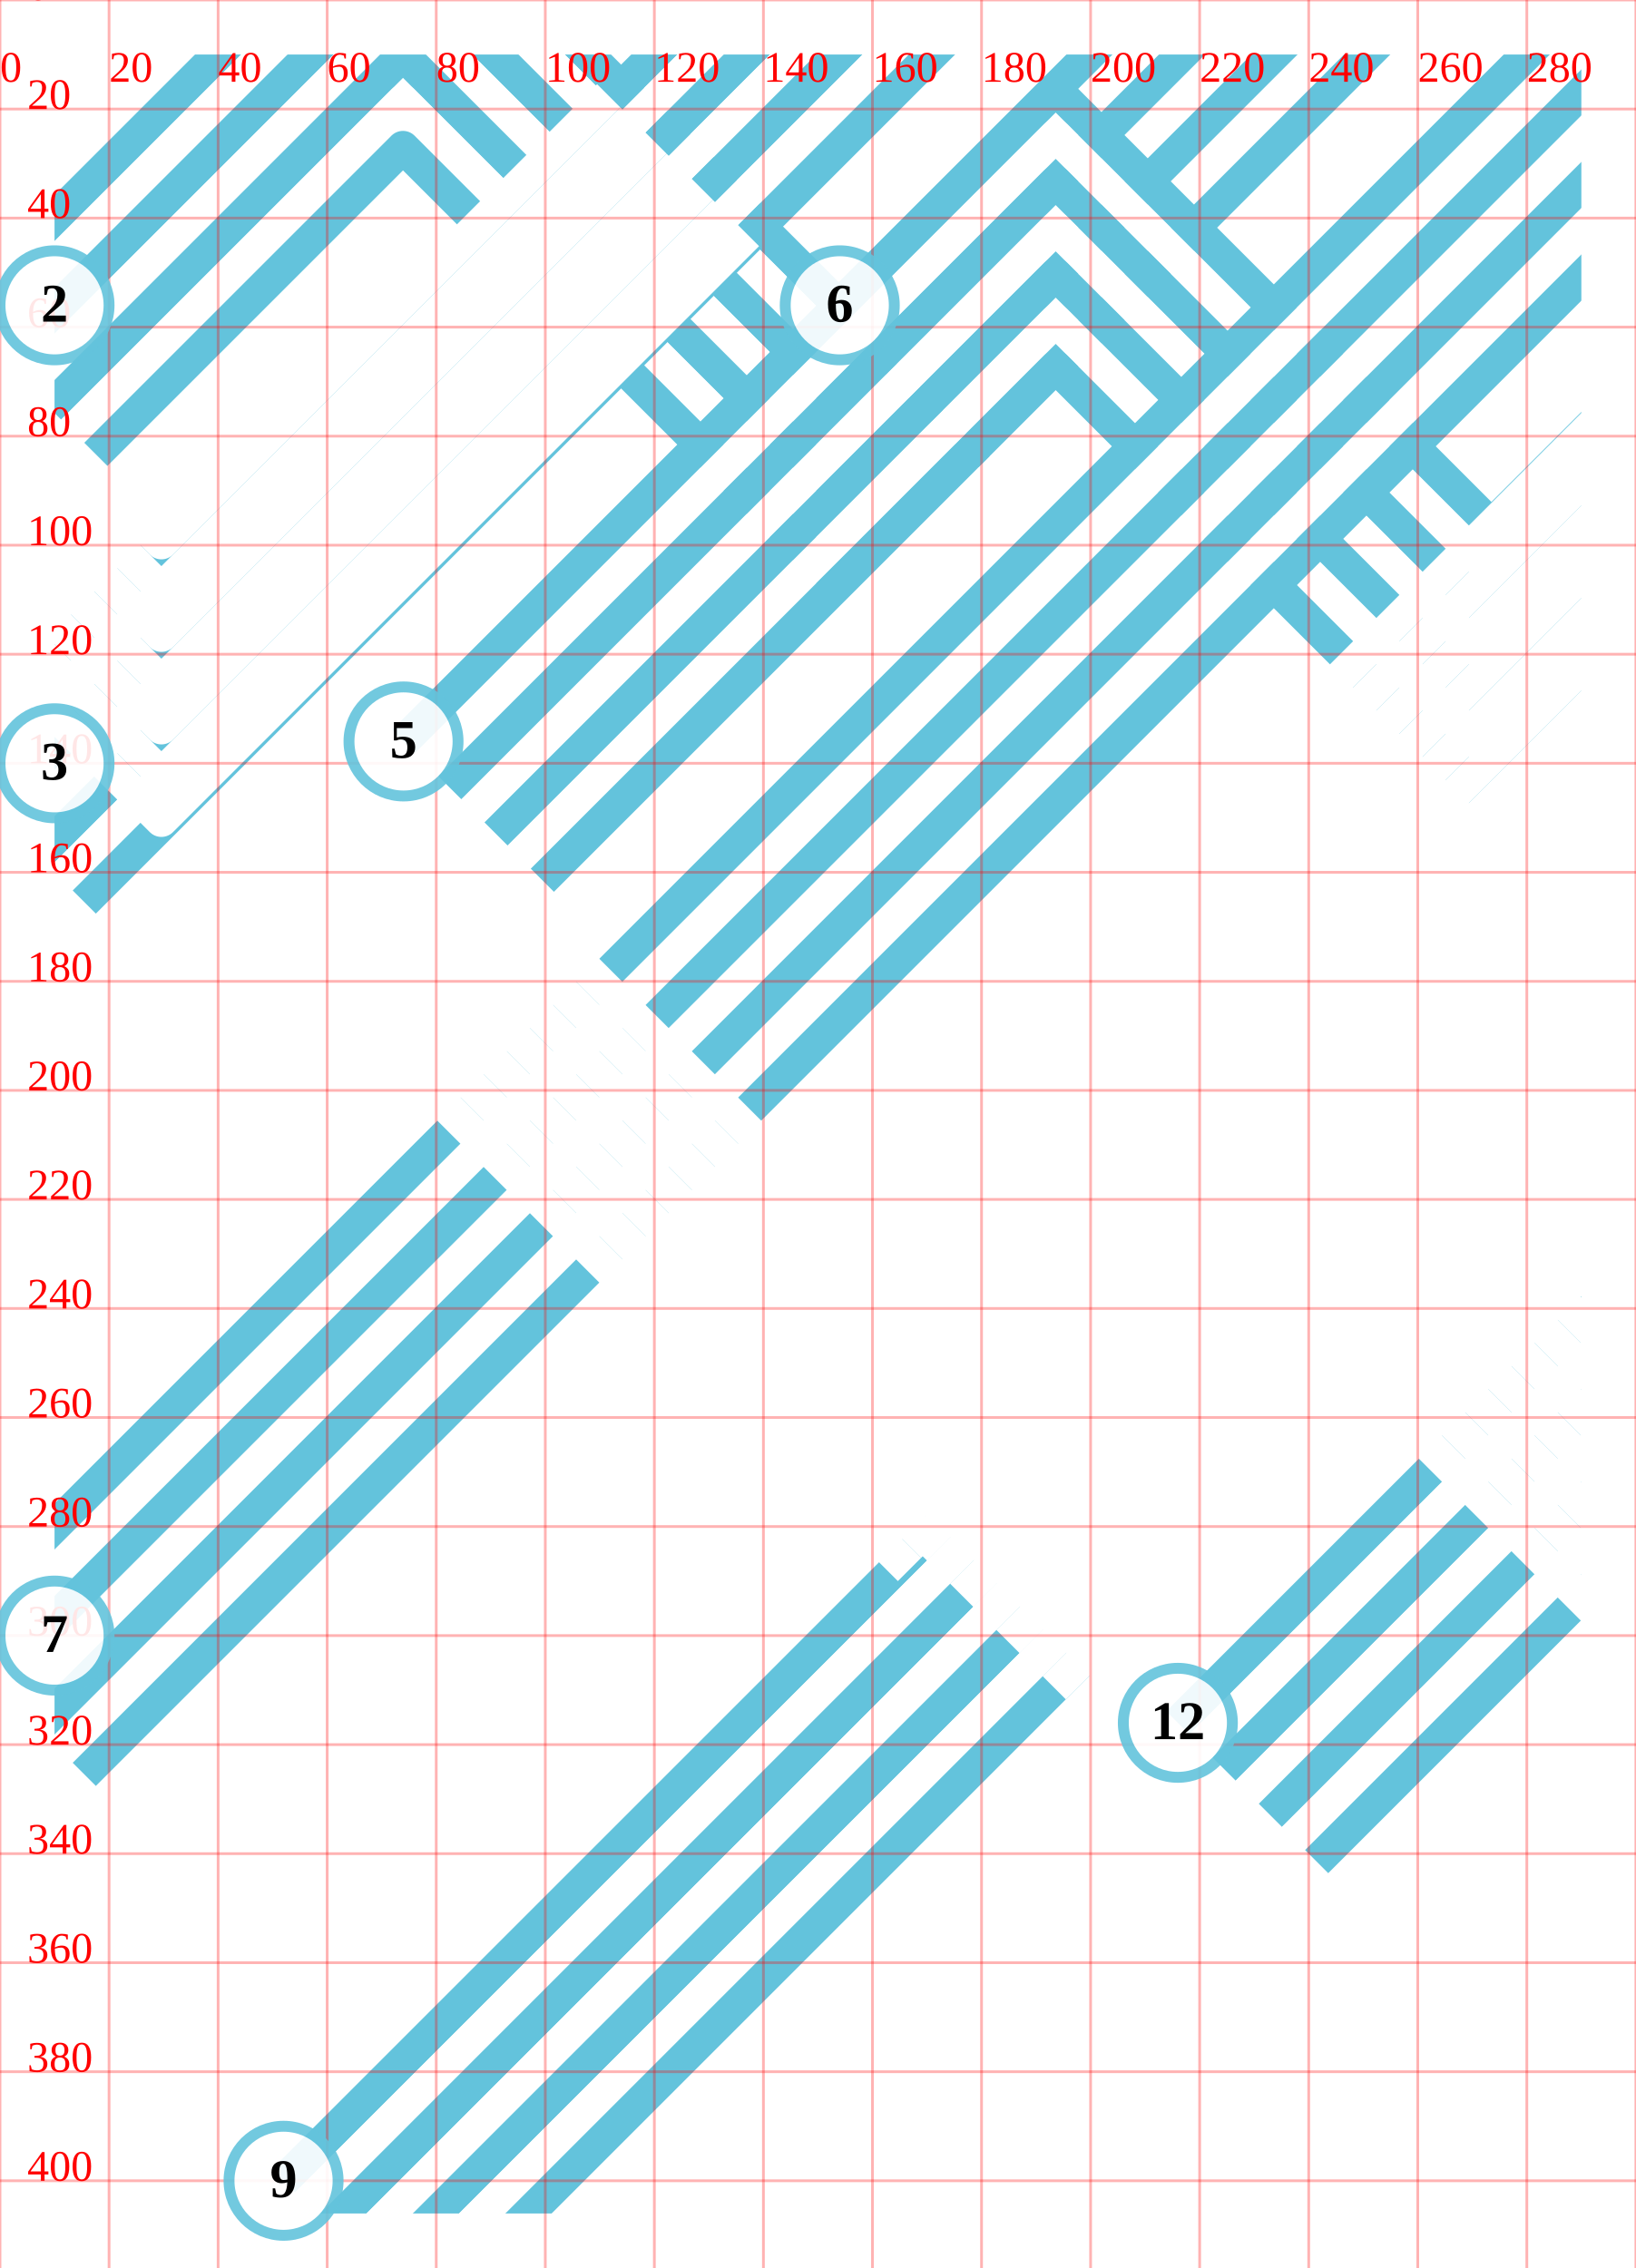
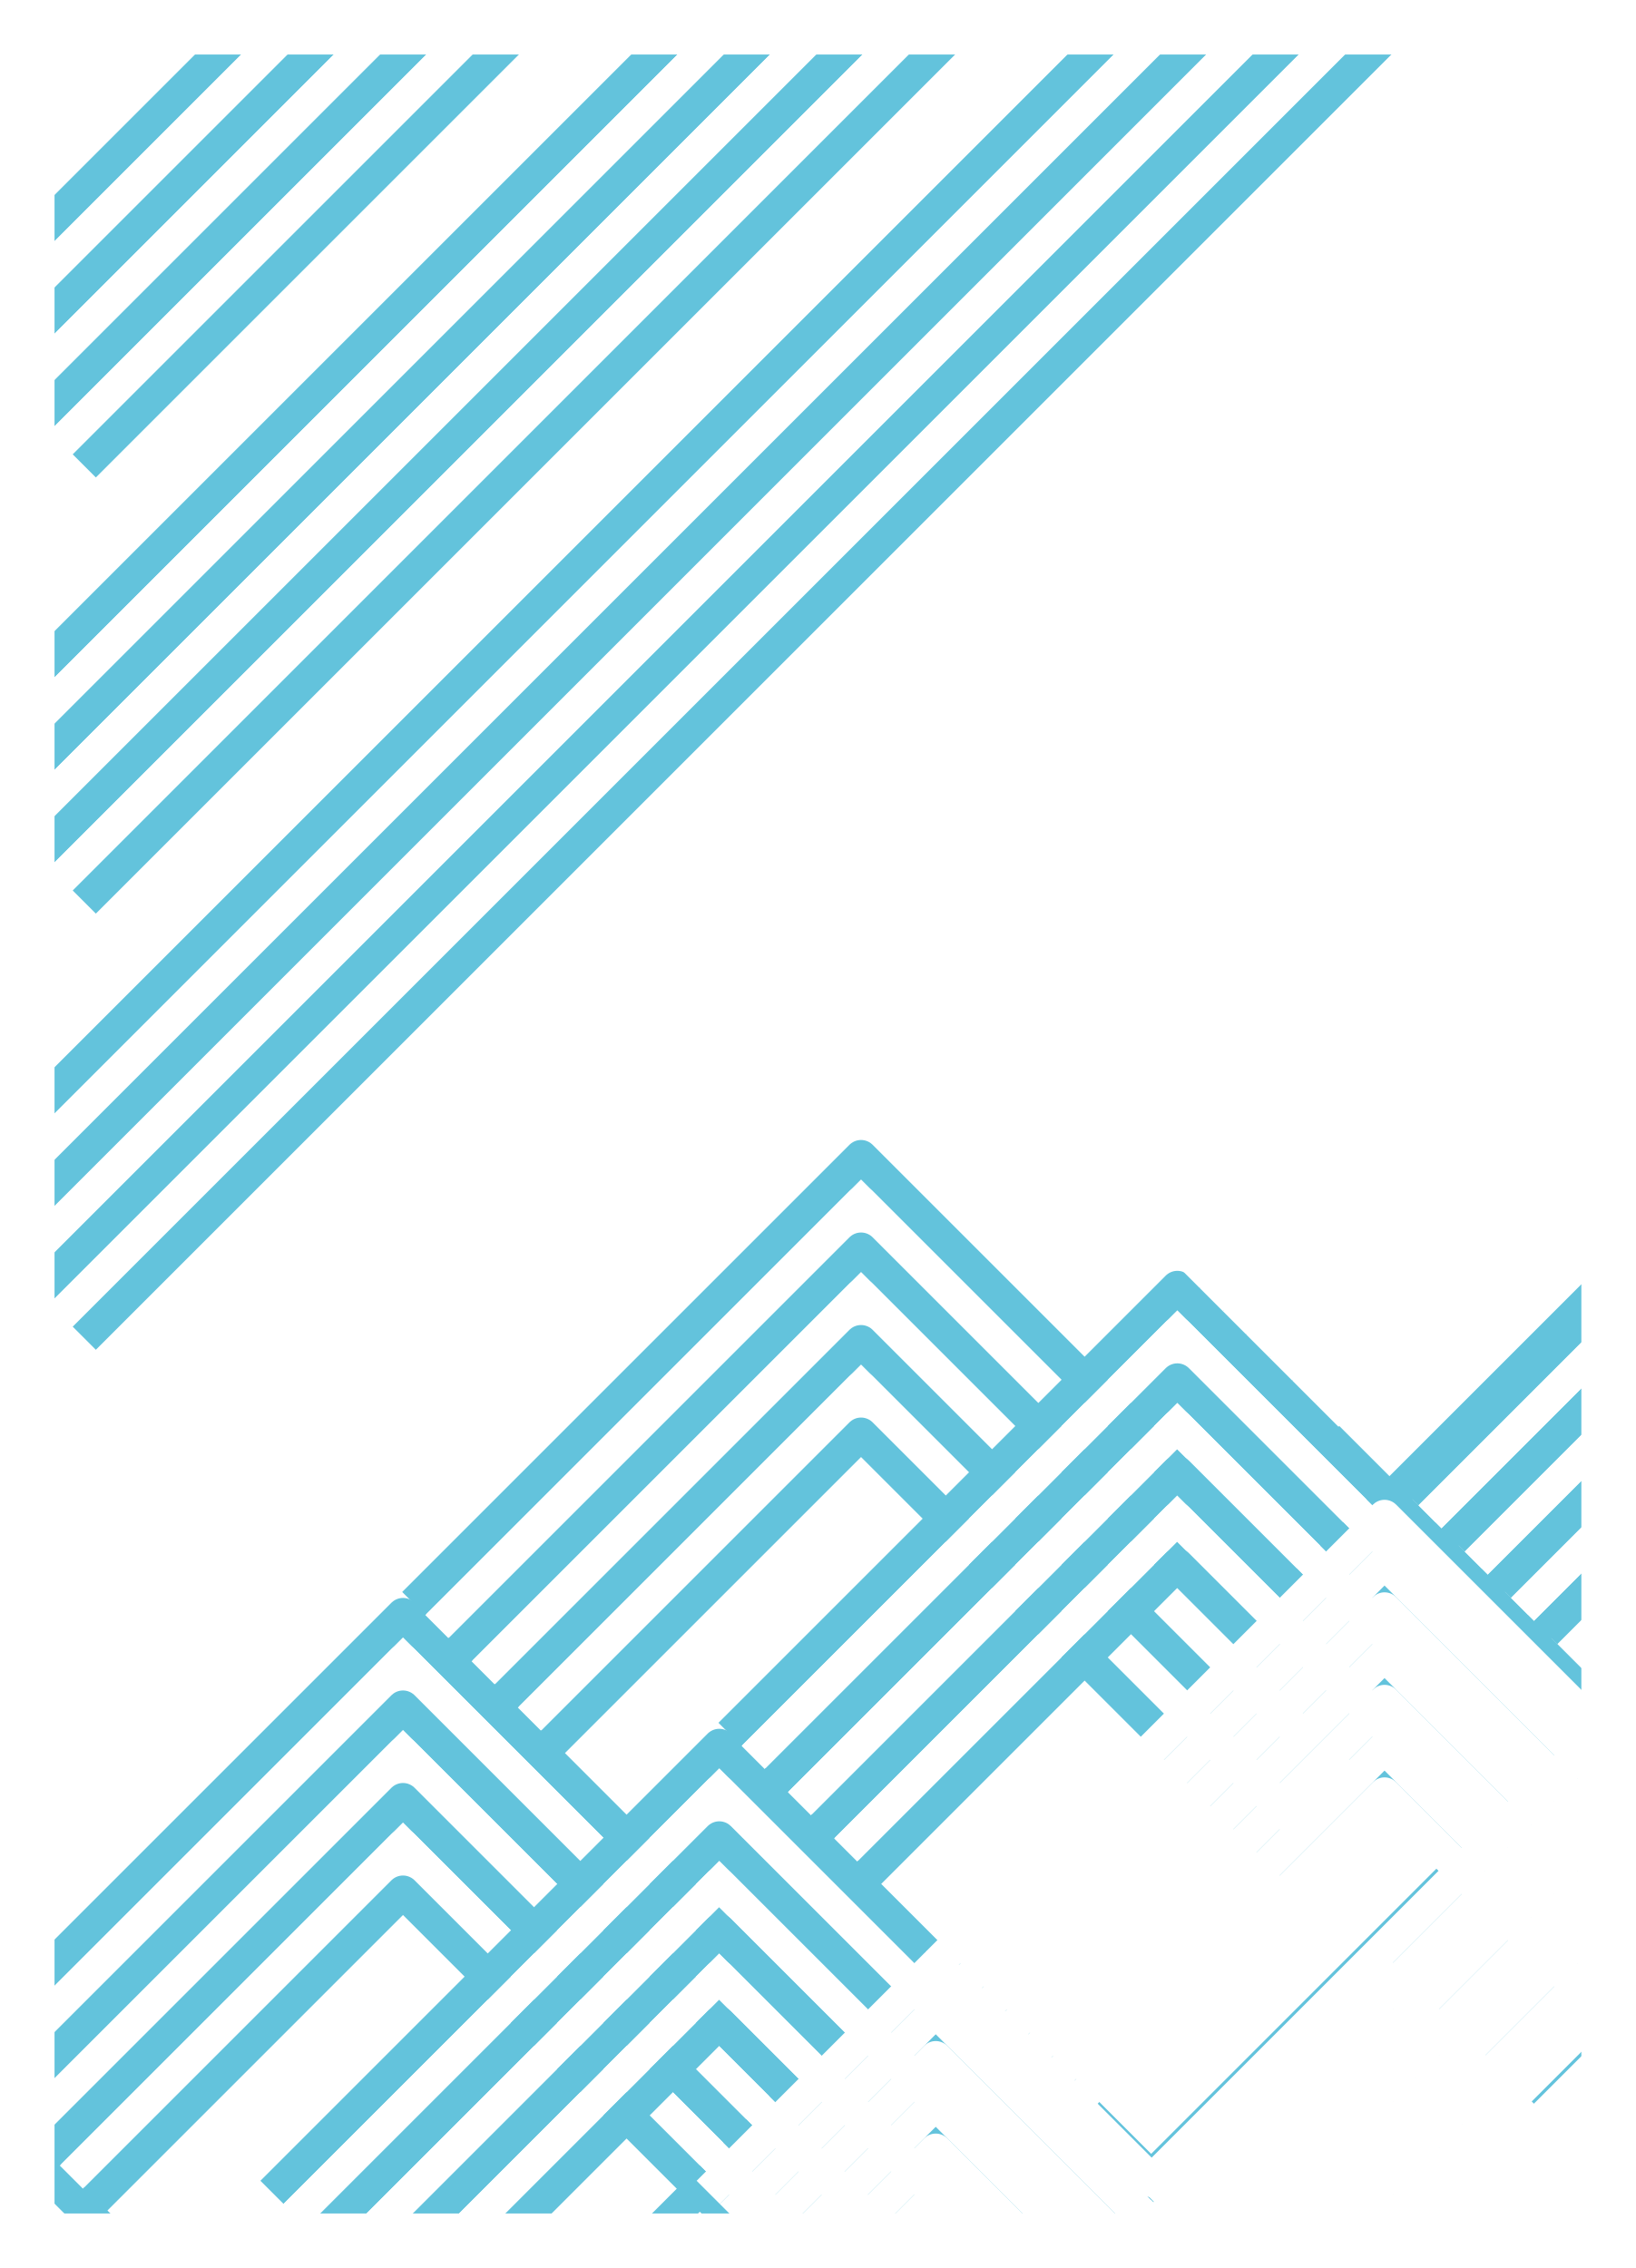
<svg xmlns="http://www.w3.org/2000/svg" baseProfile="full" height="416" version="1.1" width="300">
  <defs>
    <mask id="cyanMask">
      <rect fill="white" height="416" width="300" x="0" y="0" />
-       <polyline fill="none" points="-10.0,60.0 29.598,99.598 109.501,19.695" stroke="black" stroke-linecap="square" stroke-linejoin="round" stroke-width="6" />
-       <polyline fill="none" points="-14.243,64.243 29.598,108.083 113.744,23.938" stroke="black" stroke-linecap="square" stroke-linejoin="round" stroke-width="6" />
-       <polyline fill="none" points="-18.485,68.485 29.598,116.569 117.986,28.18" stroke="black" stroke-linecap="square" stroke-linejoin="round" stroke-width="6" />
-       <polyline fill="none" points="-22.728,72.728 29.598,125.054 122.229,32.423" stroke="black" stroke-linecap="square" stroke-linejoin="round" stroke-width="6" />
-       <polyline fill="none" points="-26.971,76.971 29.598,133.539 126.472,36.665" stroke="black" stroke-linecap="square" stroke-linejoin="round" stroke-width="6" />
-       <polyline fill="none" points="-31.213,81.213 29.598,142.024 130.714,40.908" stroke="black" stroke-linecap="square" stroke-linejoin="round" stroke-width="6" />
-       <polyline fill="none" points="-35.456,85.456 29.598,150.51 134.957,45.151" stroke="black" stroke-linecap="square" stroke-linejoin="round" stroke-width="6" />
-       <polyline fill="none" points="-10.0,220.0 69.903,140.097 190.111,260.305" stroke="black" stroke-linecap="square" stroke-linejoin="round" stroke-width="6" />
-       <polyline fill="none" points="-5.757,224.243 69.903,148.582 185.869,264.548" stroke="black" stroke-linecap="square" stroke-linejoin="round" stroke-width="6" />
-       <polyline fill="none" points="-1.515,228.485 69.903,157.067 181.626,268.79" stroke="black" stroke-linecap="square" stroke-linejoin="round" stroke-width="6" />
-       <polyline fill="none" points="2.728,232.728 69.903,165.553 177.383,273.033" stroke="black" stroke-linecap="square" stroke-linejoin="round" stroke-width="6" />
-       <polyline fill="none" points="6.971,236.971 69.903,174.038 173.141,277.276" stroke="black" stroke-linecap="square" stroke-linejoin="round" stroke-width="6" />
-       <polyline fill="none" points="11.213,241.213 69.903,182.523 168.898,281.518" stroke="black" stroke-linecap="square" stroke-linejoin="round" stroke-width="6" />
-       <polyline fill="none" points="15.456,245.456 69.903,191.009 164.655,285.761" stroke="black" stroke-linecap="square" stroke-linejoin="round" stroke-width="6" />
-       <polyline fill="none" points="170.0,282.0 249.903,202.097 329.806,282.0" stroke="black" stroke-linecap="square" stroke-linejoin="round" stroke-width="6" />
-       <polyline fill="none" points="174.243,286.243 249.903,210.582 325.563,286.243" stroke="black" stroke-linecap="square" stroke-linejoin="round" stroke-width="6" />
-       <polyline fill="none" points="178.485,290.485 249.903,219.067 321.321,290.485" stroke="black" stroke-linecap="square" stroke-linejoin="round" stroke-width="6" />
-       <polyline fill="none" points="182.728,294.728 249.903,227.553 317.078,294.728" stroke="black" stroke-linecap="square" stroke-linejoin="round" stroke-width="6" />
-       <polyline fill="none" points="186.971,298.971 249.903,236.038 312.836,298.971" stroke="black" stroke-linecap="square" stroke-linejoin="round" stroke-width="6" />
-       <polyline fill="none" points="191.213,303.213 249.903,244.523 308.593,303.213" stroke="black" stroke-linecap="square" stroke-linejoin="round" stroke-width="6" />
-       <polyline fill="none" points="195.456,307.456 249.903,253.009 304.35,307.456" stroke="black" stroke-linecap="square" stroke-linejoin="round" stroke-width="6" />
-       <polyline fill="none" points="132.0,400.0 211.903,320.097 332.111,440.305" stroke="black" stroke-linecap="square" stroke-linejoin="round" stroke-width="6" />
-       <polyline fill="none" points="136.243,404.243 211.903,328.582 327.869,444.548" stroke="black" stroke-linecap="square" stroke-linejoin="round" stroke-width="6" />
-       <polyline fill="none" points="140.485,408.485 211.903,337.067 323.626,448.79" stroke="black" stroke-linecap="square" stroke-linejoin="round" stroke-width="6" />
-       <polyline fill="none" points="144.728,412.728 211.903,345.553 319.383,453.033" stroke="black" stroke-linecap="square" stroke-linejoin="round" stroke-width="6" />
-       <polyline fill="none" points="148.971,416.971 211.903,354.038 315.141,457.276" stroke="black" stroke-linecap="square" stroke-linejoin="round" stroke-width="6" />
-       <polyline fill="none" points="153.213,421.213 211.903,362.523 310.898,461.518" stroke="black" stroke-linecap="square" stroke-linejoin="round" stroke-width="6" />
-       <polyline fill="none" points="157.456,425.456 211.903,371.009 306.655,465.761" stroke="black" stroke-linecap="square" stroke-linejoin="round" stroke-width="6" />
-       <polyline fill="none" points="212.0,400.0 332.208,279.792 371.806,319.39" stroke="black" stroke-linecap="square" stroke-linejoin="round" stroke-width="6" />
-       <polyline fill="none" points="216.243,404.243 332.208,288.277 367.563,323.632" stroke="black" stroke-linecap="square" stroke-linejoin="round" stroke-width="6" />
-       <polyline fill="none" points="220.485,408.485 332.208,296.762 363.321,327.875" stroke="black" stroke-linecap="square" stroke-linejoin="round" stroke-width="6" />
-       <polyline fill="none" points="224.728,412.728 332.208,305.248 359.078,332.118" stroke="black" stroke-linecap="square" stroke-linejoin="round" stroke-width="6" />
-       <polyline fill="none" points="228.971,416.971 332.208,313.733 354.836,336.36" stroke="black" stroke-linecap="square" stroke-linejoin="round" stroke-width="6" />
-       <polyline fill="none" points="233.213,421.213 332.208,322.218 350.593,340.603" stroke="black" stroke-linecap="square" stroke-linejoin="round" stroke-width="6" />
-       <polyline fill="none" points="237.456,425.456 332.208,330.704 346.35,344.846" stroke="black" stroke-linecap="square" stroke-linejoin="round" stroke-width="6" />
-       <polyline fill="none" points="-10.0,380.0 385.98,-15.98" stroke="black" stroke-linecap="square" stroke-linejoin="round" stroke-width="6" />
-       <polyline fill="none" points="-5.757,384.243 390.222,-11.737" stroke="black" stroke-linecap="square" stroke-linejoin="round" stroke-width="6" />
-       <polyline fill="none" points="-1.515,388.485 394.465,-7.495" stroke="black" stroke-linecap="square" stroke-linejoin="round" stroke-width="6" />
-       <polyline fill="none" points="2.728,392.728 398.708,-3.252" stroke="black" stroke-linecap="square" stroke-linejoin="round" stroke-width="6" />
-       <polyline fill="none" points="6.971,396.971 402.95,0.991" stroke="black" stroke-linecap="square" stroke-linejoin="round" stroke-width="6" />
-       <polyline fill="none" points="11.213,401.213 407.193,5.233" stroke="black" stroke-linecap="square" stroke-linejoin="round" stroke-width="6" />
-       <polyline fill="none" points="15.456,405.456 411.436,9.476" stroke="black" stroke-linecap="square" stroke-linejoin="round" stroke-width="6" />
+       <polyline fill="none" points="220.0,232.0 299.903,152.097 379.806,232" stroke="black" stroke-linecap="square" stroke-linejoin="round" stroke-width="6" />
+       <polyline fill="none" points="224.243,236.243 299.903,160.582 375.563,236.243" stroke="black" stroke-linecap="square" stroke-linejoin="round" stroke-width="6" />
+       <polyline fill="none" points="228.485,240.485 299.903,169.067 371.321,240.485" stroke="black" stroke-linecap="square" stroke-linejoin="round" stroke-width="6" />
+       <polyline fill="none" points="232.728,244.728 299.903,177.553 367.078,244.728" stroke="black" stroke-linecap="square" stroke-linejoin="round" stroke-width="6" />
+       <polyline fill="none" points="236.971,248.971 299.903,186.038 362.836,248.971" stroke="black" stroke-linecap="square" stroke-linejoin="round" stroke-width="6" />
+       <polyline fill="none" points="241.213,253.213 299.903,194.523 358.593,253.213" stroke="black" stroke-linecap="square" stroke-linejoin="round" stroke-width="6" />
+       <polyline fill="none" points="245.456,257.456 299.903,203.009 354.35,257.456" stroke="black" stroke-linecap="square" stroke-linejoin="round" stroke-width="6" />
+       <polyline fill="none" points="132.0,400.0 171.598,360.402 211.196,400.0 291.099,320.097" stroke="black" stroke-linecap="square" stroke-linejoin="round" stroke-width="6" />
+       <polyline fill="none" points="136.243,404.243 171.598,368.887 211.196,408.485 295.342,324.34" stroke="black" stroke-linecap="square" stroke-linejoin="round" stroke-width="6" />
+       <polyline fill="none" points="140.485,408.485 171.598,377.373 211.196,416.971 299.584,328.582" stroke="black" stroke-linecap="square" stroke-linejoin="round" stroke-width="6" />
+       <polyline fill="none" points="144.728,412.728 171.598,385.858 211.196,425.456 303.827,332.825" stroke="black" stroke-linecap="square" stroke-linejoin="round" stroke-width="6" />
+       <polyline fill="none" points="148.971,416.971 171.598,394.343 211.196,433.941 308.07,337.067" stroke="black" stroke-linecap="square" stroke-linejoin="round" stroke-width="6" />
+       <polyline fill="none" points="153.213,421.213 171.598,402.828 211.196,442.426 312.312,341.31" stroke="black" stroke-linecap="square" stroke-linejoin="round" stroke-width="6" />
+       <polyline fill="none" points="157.456,425.456 171.598,411.314 211.196,450.912 316.555,345.553" stroke="black" stroke-linecap="square" stroke-linejoin="round" stroke-width="6" />
+       <polyline fill="none" points="174.0,358.0 253.903,278.097 333.806,358 413.709,278.097" stroke="black" stroke-linecap="square" stroke-linejoin="round" stroke-width="6" />
+       <polyline fill="none" points="178.243,362.243 253.903,286.582 333.806,366.485 417.952,282.34" stroke="black" stroke-linecap="square" stroke-linejoin="round" stroke-width="6" />
+       <polyline fill="none" points="182.485,366.485 253.903,295.067 333.806,374.971 422.194,286.582" stroke="black" stroke-linecap="square" stroke-linejoin="round" stroke-width="6" />
+       <polyline fill="none" points="186.728,370.728 253.903,303.553 333.806,383.456 426.437,290.825" stroke="black" stroke-linecap="square" stroke-linejoin="round" stroke-width="6" />
+       <polyline fill="none" points="190.971,374.971 253.903,312.038 333.806,391.941 430.68,295.067" stroke="black" stroke-linecap="square" stroke-linejoin="round" stroke-width="6" />
+       <polyline fill="none" points="195.213,379.213 253.903,320.523 333.806,400.426 434.922,299.31" stroke="black" stroke-linecap="square" stroke-linejoin="round" stroke-width="6" />
+       <polyline fill="none" points="199.456,383.456 253.903,329.009 333.806,408.912 439.165,303.553" stroke="black" stroke-linecap="square" stroke-linejoin="round" stroke-width="6" />
+       <polyline fill="none" points="212.0,400.0 251.598,360.402 331.501,440.305" stroke="black" stroke-linecap="square" stroke-linejoin="round" stroke-width="6" />
+       <polyline fill="none" points="216.243,404.243 251.598,368.887 327.258,444.548" stroke="black" stroke-linecap="square" stroke-linejoin="round" stroke-width="6" />
+       <polyline fill="none" points="220.485,408.485 251.598,377.373 323.016,448.79" stroke="black" stroke-linecap="square" stroke-linejoin="round" stroke-width="6" />
+       <polyline fill="none" points="224.728,412.728 251.598,385.858 318.773,453.033" stroke="black" stroke-linecap="square" stroke-linejoin="round" stroke-width="6" />
+       <polyline fill="none" points="228.971,416.971 251.598,394.343 314.53,457.276" stroke="black" stroke-linecap="square" stroke-linejoin="round" stroke-width="6" />
+       <polyline fill="none" points="233.213,421.213 251.598,402.828 310.288,461.518" stroke="black" stroke-linecap="square" stroke-linejoin="round" stroke-width="6" />
+       <polyline fill="none" points="237.456,425.456 251.598,411.314 306.045,465.761" stroke="black" stroke-linecap="square" stroke-linejoin="round" stroke-width="6" />
+       <polyline fill="none" points="-10.0,300.0 385.98,-95.98" stroke="black" stroke-linecap="square" stroke-linejoin="round" stroke-width="6" />
+       <polyline fill="none" points="-5.757,304.243 390.222,-91.737" stroke="black" stroke-linecap="square" stroke-linejoin="round" stroke-width="6" />
+       <polyline fill="none" points="-1.515,308.485 394.465,-87.495" stroke="black" stroke-linecap="square" stroke-linejoin="round" stroke-width="6" />
+       <polyline fill="none" points="2.728,312.728 398.708,-83.252" stroke="black" stroke-linecap="square" stroke-linejoin="round" stroke-width="6" />
+       <polyline fill="none" points="6.971,316.971 402.95,-79.009" stroke="black" stroke-linecap="square" stroke-linejoin="round" stroke-width="6" />
+       <polyline fill="none" points="11.213,321.213 407.193,-74.767" stroke="black" stroke-linecap="square" stroke-linejoin="round" stroke-width="6" />
+       <polyline fill="none" points="15.456,325.456 411.436,-70.524" stroke="black" stroke-linecap="square" stroke-linejoin="round" stroke-width="6" />
    </mask>
  </defs>
  <rect fill="white" height="416" width="300" x="0" y="0" />
  <g mask="url(#cyanMask)">
-     <polyline fill="none" points="-6.0,56.0 73.903,-23.903 153.806,56 549.786,-339.98" stroke="#63C3DC" stroke-linecap="square" stroke-linejoin="round" stroke-width="6" />
-     <polyline fill="none" points="-1.757,60.243 73.903,-15.418 153.806,64.485 554.029,-335.737" stroke="#FFFFFF" stroke-linecap="square" stroke-linejoin="round" stroke-width="6" />
-     <polyline fill="none" points="2.485,64.485 73.903,-6.933 153.806,72.971 558.271,-331.495" stroke="#63C3DC" stroke-linecap="square" stroke-linejoin="round" stroke-width="6" />
-     <polyline fill="none" points="6.728,68.728 73.903,1.553 153.806,81.456 562.514,-327.252" stroke="#FFFFFF" stroke-linecap="square" stroke-linejoin="round" stroke-width="6" />
-     <polyline fill="none" points="10.971,72.971 73.903,10.038 153.806,89.941 566.756,-323.009" stroke="#63C3DC" stroke-linecap="square" stroke-linejoin="round" stroke-width="6" />
-     <polyline fill="none" points="15.213,77.213 73.903,18.523 153.806,98.426 570.999,-318.767" stroke="#FFFFFF" stroke-linecap="square" stroke-linejoin="round" stroke-width="6" />
-     <polyline fill="none" points="19.456,81.456 73.903,27.009 153.806,106.912 575.242,-314.524" stroke="#63C3DC" stroke-linecap="square" stroke-linejoin="round" stroke-width="6" />
-     <polyline fill="none" points="74.0,136.0 153.903,56.097" stroke="#63C3DC" stroke-width="6" />
-     <polyline fill="none" points="78.243,140.243 158.146,60.34" stroke="#FFFFFF" stroke-width="6" />
-     <polyline fill="none" points="82.485,144.485 162.388,64.582" stroke="#63C3DC" stroke-width="6" />
-     <polyline fill="none" points="86.728,148.728 166.631,68.825" stroke="#FFFFFF" stroke-width="6" />
-     <polyline fill="none" points="90.971,152.971 170.874,73.067" stroke="#63C3DC" stroke-width="6" />
-     <polyline fill="none" points="95.213,157.213 175.116,77.31" stroke="#FFFFFF" stroke-width="6" />
-     <polyline fill="none" points="99.456,161.456 179.359,81.553" stroke="#63C3DC" stroke-width="6" />
-     <polyline fill="none" points="154.0,56.0 193.598,16.402 273.501,96.305 669.481,-299.675" stroke="#63C3DC" stroke-linecap="square" stroke-linejoin="round" stroke-width="6" />
-     <polyline fill="none" points="158.243,60.243 193.598,24.887 273.501,104.79 673.723,-295.432" stroke="#FFFFFF" stroke-linecap="square" stroke-linejoin="round" stroke-width="6" />
-     <polyline fill="none" points="162.485,64.485 193.598,33.373 273.501,113.276 677.966,-291.189" stroke="#63C3DC" stroke-linecap="square" stroke-linejoin="round" stroke-width="6" />
-     <polyline fill="none" points="166.728,68.728 193.598,41.858 273.501,121.761 682.209,-286.947" stroke="#FFFFFF" stroke-linecap="square" stroke-linejoin="round" stroke-width="6" />
-     <polyline fill="none" points="170.971,72.971 193.598,50.343 273.501,130.246 686.451,-282.704" stroke="#63C3DC" stroke-linecap="square" stroke-linejoin="round" stroke-width="6" />
-     <polyline fill="none" points="175.213,77.213 193.598,58.828 273.501,138.731 690.694,-278.462" stroke="#FFFFFF" stroke-linecap="square" stroke-linejoin="round" stroke-width="6" />
-     <polyline fill="none" points="179.456,81.456 193.598,67.314 273.501,147.217 694.937,-274.219" stroke="#63C3DC" stroke-linecap="square" stroke-linejoin="round" stroke-width="6" />
-     <polyline fill="none" points="52.0,400.0 172.208,279.792" stroke="#63C3DC" stroke-width="6" />
-     <polyline fill="none" points="56.243,404.243 176.451,284.034" stroke="#FFFFFF" stroke-width="6" />
-     <polyline fill="none" points="60.485,408.485 180.693,288.277" stroke="#63C3DC" stroke-width="6" />
-     <polyline fill="none" points="64.728,412.728 184.936,292.52" stroke="#FFFFFF" stroke-width="6" />
-     <polyline fill="none" points="68.971,416.971 189.179,296.762" stroke="#63C3DC" stroke-width="6" />
-     <polyline fill="none" points="73.213,421.213 193.421,301.005" stroke="#FFFFFF" stroke-width="6" />
-     <polyline fill="none" points="77.456,425.456 197.664,305.248" stroke="#63C3DC" stroke-width="6" />
-     <polyline fill="none" points="216.0,316.0 611.98,-79.98" stroke="#63C3DC" stroke-width="6" />
-     <polyline fill="none" points="220.243,320.243 616.222,-75.737" stroke="#FFFFFF" stroke-width="6" />
-     <polyline fill="none" points="224.485,324.485 620.465,-71.495" stroke="#63C3DC" stroke-width="6" />
-     <polyline fill="none" points="228.728,328.728 624.708,-67.252" stroke="#FFFFFF" stroke-width="6" />
-     <polyline fill="none" points="232.971,332.971 628.95,-63.009" stroke="#63C3DC" stroke-width="6" />
-     <polyline fill="none" points="237.213,337.213 633.193,-58.767" stroke="#FFFFFF" stroke-width="6" />
-     <polyline fill="none" points="241.456,341.456 637.436,-54.524" stroke="#63C3DC" stroke-width="6" />
-     <polyline fill="none" points="334.0,278.0 729.98,-117.98" stroke="#63C3DC" stroke-width="6" />
-     <polyline fill="none" points="338.243,282.243 734.222,-113.737" stroke="#FFFFFF" stroke-width="6" />
-     <polyline fill="none" points="342.485,286.485 738.465,-109.495" stroke="#63C3DC" stroke-width="6" />
-     <polyline fill="none" points="346.728,290.728 742.708,-105.252" stroke="#FFFFFF" stroke-width="6" />
-     <polyline fill="none" points="350.971,294.971 746.95,-101.009" stroke="#63C3DC" stroke-width="6" />
-     <polyline fill="none" points="355.213,299.213 751.193,-96.767" stroke="#FFFFFF" stroke-width="6" />
-     <polyline fill="none" points="359.456,303.456 755.436,-92.524" stroke="#63C3DC" stroke-width="6" />
+     <polyline fill="none" points="-10.0,380.0 69.903,459.903 149.806,380.0 270.014,500.208" stroke="#63C3DC" stroke-linecap="square" stroke-linejoin="round" stroke-width="6" />
+     <polyline fill="none" points="-14.243,384.243 69.903,468.388 149.806,388.485 265.772,504.451" stroke="#FFFFFF" stroke-linecap="square" stroke-linejoin="round" stroke-width="6" />
+     <polyline fill="none" points="-18.485,388.485 69.903,476.874 149.806,396.971 261.529,508.693" stroke="#63C3DC" stroke-linecap="square" stroke-linejoin="round" stroke-width="6" />
+     <polyline fill="none" points="-22.728,392.728 69.903,485.359 149.806,405.456 257.286,512.936" stroke="#FFFFFF" stroke-linecap="square" stroke-linejoin="round" stroke-width="6" />
+     <polyline fill="none" points="-26.971,396.971 69.903,493.844 149.806,413.941 253.044,517.179" stroke="#63C3DC" stroke-linecap="square" stroke-linejoin="round" stroke-width="6" />
+     <polyline fill="none" points="-31.213,401.213 69.903,502.329 149.806,422.426 248.801,521.421" stroke="#FFFFFF" stroke-linecap="square" stroke-linejoin="round" stroke-width="6" />
+     <polyline fill="none" points="-35.456,405.456 69.903,510.815 149.806,430.912 244.558,525.664" stroke="#63C3DC" stroke-linecap="square" stroke-linejoin="round" stroke-width="6" />
+     <polyline fill="none" points="-6.0,376.0 73.903,296.097 194.111,416.305 274.014,336.402" stroke="#63C3DC" stroke-linecap="square" stroke-linejoin="round" stroke-width="6" />
+     <polyline fill="none" points="-1.757,380.243 73.903,304.582 194.111,424.79 278.257,340.645" stroke="#FFFFFF" stroke-linecap="square" stroke-linejoin="round" stroke-width="6" />
+     <polyline fill="none" points="2.485,384.485 73.903,313.067 194.111,433.276 282.5,344.887" stroke="#63C3DC" stroke-linecap="square" stroke-linejoin="round" stroke-width="6" />
+     <polyline fill="none" points="6.728,388.728 73.903,321.553 194.111,441.761 286.742,349.13" stroke="#FFFFFF" stroke-linecap="square" stroke-linejoin="round" stroke-width="6" />
+     <polyline fill="none" points="10.971,392.971 73.903,330.038 194.111,450.246 290.985,353.373" stroke="#63C3DC" stroke-linecap="square" stroke-linejoin="round" stroke-width="6" />
+     <polyline fill="none" points="15.213,397.213 73.903,338.523 194.111,458.731 295.227,357.615" stroke="#FFFFFF" stroke-linecap="square" stroke-linejoin="round" stroke-width="6" />
+     <polyline fill="none" points="19.456,401.456 73.903,347.009 194.111,467.217 299.47,361.858" stroke="#63C3DC" stroke-linecap="square" stroke-linejoin="round" stroke-width="6" />
+     <polyline fill="none" points="78.0,292.0 157.903,212.097 237.806,292.0 633.786,-103.98" stroke="#63C3DC" stroke-linecap="square" stroke-linejoin="round" stroke-width="6" />
+     <polyline fill="none" points="82.243,296.243 157.903,220.582 237.806,300.485 638.029,-99.737" stroke="#FFFFFF" stroke-linecap="square" stroke-linejoin="round" stroke-width="6" />
+     <polyline fill="none" points="86.485,300.485 157.903,229.067 237.806,308.971 642.271,-95.495" stroke="#63C3DC" stroke-linecap="square" stroke-linejoin="round" stroke-width="6" />
+     <polyline fill="none" points="90.728,304.728 157.903,237.553 237.806,317.456 646.514,-91.252" stroke="#FFFFFF" stroke-linecap="square" stroke-linejoin="round" stroke-width="6" />
+     <polyline fill="none" points="94.971,308.971 157.903,246.038 237.806,325.941 650.756,-87.009" stroke="#63C3DC" stroke-linecap="square" stroke-linejoin="round" stroke-width="6" />
+     <polyline fill="none" points="99.213,313.213 157.903,254.523 237.806,334.426 654.999,-82.767" stroke="#FFFFFF" stroke-linecap="square" stroke-linejoin="round" stroke-width="6" />
+     <polyline fill="none" points="103.456,317.456 157.903,263.009 237.806,342.912 659.242,-78.524" stroke="#63C3DC" stroke-linecap="square" stroke-linejoin="round" stroke-width="6" />
+     <polyline fill="none" points="52.0,400.0 131.903,320.097 211.806,400" stroke="#63C3DC" stroke-linecap="square" stroke-linejoin="round" stroke-width="6" />
+     <polyline fill="none" points="56.243,404.243 131.903,328.582 207.563,404.243" stroke="#FFFFFF" stroke-linecap="square" stroke-linejoin="round" stroke-width="6" />
+     <polyline fill="none" points="60.485,408.485 131.903,337.067 203.321,408.485" stroke="#63C3DC" stroke-linecap="square" stroke-linejoin="round" stroke-width="6" />
+     <polyline fill="none" points="64.728,412.728 131.903,345.553 199.078,412.728" stroke="#FFFFFF" stroke-linecap="square" stroke-linejoin="round" stroke-width="6" />
+     <polyline fill="none" points="68.971,416.971 131.903,354.038 194.836,416.971" stroke="#63C3DC" stroke-linecap="square" stroke-linejoin="round" stroke-width="6" />
+     <polyline fill="none" points="73.213,421.213 131.903,362.523 190.593,421.213" stroke="#FFFFFF" stroke-linecap="square" stroke-linejoin="round" stroke-width="6" />
+     <polyline fill="none" points="77.456,425.456 131.903,371.009 186.35,425.456" stroke="#63C3DC" stroke-linecap="square" stroke-linejoin="round" stroke-width="6" />
+     <polyline fill="none" points="136.0,316.0 215.903,236.097 336.111,356.305 375.709,316.707" stroke="#63C3DC" stroke-linecap="square" stroke-linejoin="round" stroke-width="6" />
+     <polyline fill="none" points="140.243,320.243 215.903,244.582 336.111,364.79 379.952,320.95" stroke="#FFFFFF" stroke-linecap="square" stroke-linejoin="round" stroke-width="6" />
+     <polyline fill="none" points="144.485,324.485 215.903,253.067 336.111,373.276 384.194,325.192" stroke="#63C3DC" stroke-linecap="square" stroke-linejoin="round" stroke-width="6" />
+     <polyline fill="none" points="148.728,328.728 215.903,261.553 336.111,381.761 388.437,329.435" stroke="#FFFFFF" stroke-linecap="square" stroke-linejoin="round" stroke-width="6" />
+     <polyline fill="none" points="152.971,332.971 215.903,270.038 336.111,390.246 392.68,333.678" stroke="#63C3DC" stroke-linecap="square" stroke-linejoin="round" stroke-width="6" />
+     <polyline fill="none" points="157.213,337.213 215.903,278.523 336.111,398.731 396.922,337.92" stroke="#FFFFFF" stroke-linecap="square" stroke-linejoin="round" stroke-width="6" />
+     <polyline fill="none" points="161.456,341.456 215.903,287.009 336.111,407.217 401.165,342.163" stroke="#63C3DC" stroke-linecap="square" stroke-linejoin="round" stroke-width="6" />
+     <polyline fill="none" points="258.0,274.0 653.98,-121.98" stroke="#63C3DC" stroke-width="6" />
+     <polyline fill="none" points="262.243,278.243 658.222,-117.737" stroke="#FFFFFF" stroke-width="6" />
+     <polyline fill="none" points="266.485,282.485 662.465,-113.495" stroke="#63C3DC" stroke-width="6" />
+     <polyline fill="none" points="270.728,286.728 666.708,-109.252" stroke="#FFFFFF" stroke-width="6" />
+     <polyline fill="none" points="274.971,290.971 670.95,-105.009" stroke="#63C3DC" stroke-width="6" />
+     <polyline fill="none" points="279.213,295.213 675.193,-100.767" stroke="#FFFFFF" stroke-width="6" />
+     <polyline fill="none" points="283.456,299.456 679.436,-96.524" stroke="#63C3DC" stroke-width="6" />
+     <polyline fill="none" points="254.0,358.0 333.903,278.097 454.111,398.305" stroke="#63C3DC" stroke-linecap="square" stroke-linejoin="round" stroke-width="6" />
+     <polyline fill="none" points="258.243,362.243 333.903,286.582 449.869,402.548" stroke="#FFFFFF" stroke-linecap="square" stroke-linejoin="round" stroke-width="6" />
+     <polyline fill="none" points="262.485,366.485 333.903,295.067 445.626,406.79" stroke="#63C3DC" stroke-linecap="square" stroke-linejoin="round" stroke-width="6" />
+     <polyline fill="none" points="266.728,370.728 333.903,303.553 441.383,411.033" stroke="#FFFFFF" stroke-linecap="square" stroke-linejoin="round" stroke-width="6" />
+     <polyline fill="none" points="270.971,374.971 333.903,312.038 437.141,415.276" stroke="#63C3DC" stroke-linecap="square" stroke-linejoin="round" stroke-width="6" />
+     <polyline fill="none" points="275.213,379.213 333.903,320.523 432.898,419.518" stroke="#FFFFFF" stroke-linecap="square" stroke-linejoin="round" stroke-width="6" />
+     <polyline fill="none" points="279.456,383.456 333.903,329.009 428.655,423.761" stroke="#63C3DC" stroke-linecap="square" stroke-linejoin="round" stroke-width="6" />
+     <polyline fill="none" points="338.0,274.0 377.598,234.402 417.196,274.0" stroke="#63C3DC" stroke-linecap="square" stroke-linejoin="round" stroke-width="6" />
+     <polyline fill="none" points="342.243,278.243 377.598,242.887 412.953,278.243" stroke="#FFFFFF" stroke-linecap="square" stroke-linejoin="round" stroke-width="6" />
+     <polyline fill="none" points="346.485,282.485 377.598,251.373 408.711,282.485" stroke="#63C3DC" stroke-linecap="square" stroke-linejoin="round" stroke-width="6" />
+     <polyline fill="none" points="350.728,286.728 377.598,259.858 404.468,286.728" stroke="#FFFFFF" stroke-linecap="square" stroke-linejoin="round" stroke-width="6" />
+     <polyline fill="none" points="354.971,290.971 377.598,268.343 400.225,290.971" stroke="#63C3DC" stroke-linecap="square" stroke-linejoin="round" stroke-width="6" />
+     <polyline fill="none" points="359.213,295.213 377.598,276.828 395.983,295.213" stroke="#FFFFFF" stroke-linecap="square" stroke-linejoin="round" stroke-width="6" />
+     <polyline fill="none" points="363.456,299.456 377.598,285.314 391.74,299.456" stroke="#63C3DC" stroke-linecap="square" stroke-linejoin="round" stroke-width="6" />
+     <polyline fill="none" points="-10.0,60.0 385.98,-335.98" stroke="#63C3DC" stroke-width="6" />
+     <polyline fill="none" points="-5.757,64.243 390.222,-331.737" stroke="#FFFFFF" stroke-width="6" />
+     <polyline fill="none" points="-1.515,68.485 394.465,-327.495" stroke="#63C3DC" stroke-width="6" />
+     <polyline fill="none" points="2.728,72.728 398.708,-323.252" stroke="#FFFFFF" stroke-width="6" />
+     <polyline fill="none" points="6.971,76.971 402.95,-319.009" stroke="#63C3DC" stroke-width="6" />
+     <polyline fill="none" points="11.213,81.213 407.193,-314.767" stroke="#FFFFFF" stroke-width="6" />
+     <polyline fill="none" points="15.456,85.456 411.436,-310.524" stroke="#63C3DC" stroke-width="6" />
    <polyline fill="none" points="-10.0,140.0 385.98,-255.98" stroke="#63C3DC" stroke-width="6" />
    <polyline fill="none" points="-5.757,144.243 390.222,-251.737" stroke="#FFFFFF" stroke-width="6" />
    <polyline fill="none" points="-1.515,148.485 394.465,-247.495" stroke="#63C3DC" stroke-width="6" />
    <polyline fill="none" points="2.728,152.728 398.708,-243.252" stroke="#FFFFFF" stroke-width="6" />
    <polyline fill="none" points="6.971,156.971 402.95,-239.009" stroke="#63C3DC" stroke-width="6" />
    <polyline fill="none" points="11.213,161.213 407.193,-234.767" stroke="#FFFFFF" stroke-width="6" />
    <polyline fill="none" points="15.456,165.456 411.436,-230.524" stroke="#63C3DC" stroke-width="6" />
-     <polyline fill="none" points="-10.0,300.0 385.98,-95.98" stroke="#63C3DC" stroke-width="6" />
-     <polyline fill="none" points="-5.757,304.243 390.222,-91.737" stroke="#FFFFFF" stroke-width="6" />
-     <polyline fill="none" points="-1.515,308.485 394.465,-87.495" stroke="#63C3DC" stroke-width="6" />
-     <polyline fill="none" points="2.728,312.728 398.708,-83.252" stroke="#FFFFFF" stroke-width="6" />
-     <polyline fill="none" points="6.971,316.971 402.95,-79.009" stroke="#63C3DC" stroke-width="6" />
-     <polyline fill="none" points="11.213,321.213 407.193,-74.767" stroke="#FFFFFF" stroke-width="6" />
-     <polyline fill="none" points="15.456,325.456 411.436,-70.524" stroke="#63C3DC" stroke-width="6" />
+     <polyline fill="none" points="-10.0,220.0 385.98,-175.98" stroke="#63C3DC" stroke-width="6" />
+     <polyline fill="none" points="-5.757,224.243 390.222,-171.737" stroke="#FFFFFF" stroke-width="6" />
+     <polyline fill="none" points="-1.515,228.485 394.465,-167.495" stroke="#63C3DC" stroke-width="6" />
+     <polyline fill="none" points="2.728,232.728 398.708,-163.252" stroke="#FFFFFF" stroke-width="6" />
+     <polyline fill="none" points="6.971,236.971 402.95,-159.009" stroke="#63C3DC" stroke-width="6" />
+     <polyline fill="none" points="11.213,241.213 407.193,-154.767" stroke="#FFFFFF" stroke-width="6" />
+     <polyline fill="none" points="15.456,245.456 411.436,-150.524" stroke="#63C3DC" stroke-width="6" />
  </g>
  <rect fill="none" height="416" stroke="white" stroke-width="20" width="300" x="0" y="0" />
-   <line opacity="0.3" stroke="red" stroke-width="0.5" x1="0" x2="0" y1="0" y2="416" />
-   <text fill="red" font-size="8" x="0" y="15">0</text>
-   <line opacity="0.3" stroke="red" stroke-width="0.5" x1="20" x2="20" y1="0" y2="416" />
-   <text fill="red" font-size="8" x="20" y="15">20</text>
-   <line opacity="0.3" stroke="red" stroke-width="0.5" x1="40" x2="40" y1="0" y2="416" />
-   <text fill="red" font-size="8" x="40" y="15">40</text>
-   <line opacity="0.3" stroke="red" stroke-width="0.5" x1="60" x2="60" y1="0" y2="416" />
-   <text fill="red" font-size="8" x="60" y="15">60</text>
-   <line opacity="0.3" stroke="red" stroke-width="0.5" x1="80" x2="80" y1="0" y2="416" />
-   <text fill="red" font-size="8" x="80" y="15">80</text>
-   <line opacity="0.3" stroke="red" stroke-width="0.5" x1="100" x2="100" y1="0" y2="416" />
-   <text fill="red" font-size="8" x="100" y="15">100</text>
-   <line opacity="0.3" stroke="red" stroke-width="0.5" x1="120" x2="120" y1="0" y2="416" />
-   <text fill="red" font-size="8" x="120" y="15">120</text>
-   <line opacity="0.3" stroke="red" stroke-width="0.5" x1="140" x2="140" y1="0" y2="416" />
-   <text fill="red" font-size="8" x="140" y="15">140</text>
-   <line opacity="0.3" stroke="red" stroke-width="0.5" x1="160" x2="160" y1="0" y2="416" />
-   <text fill="red" font-size="8" x="160" y="15">160</text>
-   <line opacity="0.3" stroke="red" stroke-width="0.5" x1="180" x2="180" y1="0" y2="416" />
-   <text fill="red" font-size="8" x="180" y="15">180</text>
-   <line opacity="0.3" stroke="red" stroke-width="0.5" x1="200" x2="200" y1="0" y2="416" />
-   <text fill="red" font-size="8" x="200" y="15">200</text>
-   <line opacity="0.3" stroke="red" stroke-width="0.5" x1="220" x2="220" y1="0" y2="416" />
-   <text fill="red" font-size="8" x="220" y="15">220</text>
-   <line opacity="0.3" stroke="red" stroke-width="0.5" x1="240" x2="240" y1="0" y2="416" />
-   <text fill="red" font-size="8" x="240" y="15">240</text>
-   <line opacity="0.3" stroke="red" stroke-width="0.5" x1="260" x2="260" y1="0" y2="416" />
-   <text fill="red" font-size="8" x="260" y="15">260</text>
-   <line opacity="0.3" stroke="red" stroke-width="0.5" x1="280" x2="280" y1="0" y2="416" />
-   <text fill="red" font-size="8" x="280" y="15">280</text>
-   <line opacity="0.3" stroke="red" stroke-width="0.5" x1="300" x2="300" y1="0" y2="416" />
-   <text fill="red" font-size="8" x="300" y="15">300</text>
-   <line opacity="0.3" stroke="red" stroke-width="0.5" x1="0" x2="300" y1="0" y2="0" />
-   <text fill="red" font-size="8" x="5" y="0">0</text>
-   <line opacity="0.3" stroke="red" stroke-width="0.5" x1="0" x2="300" y1="20" y2="20" />
-   <text fill="red" font-size="8" x="5" y="20">20</text>
-   <line opacity="0.3" stroke="red" stroke-width="0.5" x1="0" x2="300" y1="40" y2="40" />
-   <text fill="red" font-size="8" x="5" y="40">40</text>
-   <line opacity="0.3" stroke="red" stroke-width="0.5" x1="0" x2="300" y1="60" y2="60" />
-   <text fill="red" font-size="8" x="5" y="60">60</text>
-   <line opacity="0.3" stroke="red" stroke-width="0.5" x1="0" x2="300" y1="80" y2="80" />
-   <text fill="red" font-size="8" x="5" y="80">80</text>
-   <line opacity="0.3" stroke="red" stroke-width="0.5" x1="0" x2="300" y1="100" y2="100" />
-   <text fill="red" font-size="8" x="5" y="100">100</text>
-   <line opacity="0.3" stroke="red" stroke-width="0.5" x1="0" x2="300" y1="120" y2="120" />
-   <text fill="red" font-size="8" x="5" y="120">120</text>
-   <line opacity="0.3" stroke="red" stroke-width="0.5" x1="0" x2="300" y1="140" y2="140" />
-   <text fill="red" font-size="8" x="5" y="140">140</text>
-   <line opacity="0.3" stroke="red" stroke-width="0.5" x1="0" x2="300" y1="160" y2="160" />
-   <text fill="red" font-size="8" x="5" y="160">160</text>
-   <line opacity="0.3" stroke="red" stroke-width="0.5" x1="0" x2="300" y1="180" y2="180" />
-   <text fill="red" font-size="8" x="5" y="180">180</text>
-   <line opacity="0.3" stroke="red" stroke-width="0.5" x1="0" x2="300" y1="200" y2="200" />
-   <text fill="red" font-size="8" x="5" y="200">200</text>
-   <line opacity="0.3" stroke="red" stroke-width="0.5" x1="0" x2="300" y1="220" y2="220" />
-   <text fill="red" font-size="8" x="5" y="220">220</text>
-   <line opacity="0.3" stroke="red" stroke-width="0.5" x1="0" x2="300" y1="240" y2="240" />
-   <text fill="red" font-size="8" x="5" y="240">240</text>
-   <line opacity="0.3" stroke="red" stroke-width="0.5" x1="0" x2="300" y1="260" y2="260" />
-   <text fill="red" font-size="8" x="5" y="260">260</text>
-   <line opacity="0.3" stroke="red" stroke-width="0.5" x1="0" x2="300" y1="280" y2="280" />
-   <text fill="red" font-size="8" x="5" y="280">280</text>
-   <line opacity="0.3" stroke="red" stroke-width="0.5" x1="0" x2="300" y1="300" y2="300" />
-   <text fill="red" font-size="8" x="5" y="300">300</text>
-   <line opacity="0.3" stroke="red" stroke-width="0.5" x1="0" x2="300" y1="320" y2="320" />
-   <text fill="red" font-size="8" x="5" y="320">320</text>
-   <line opacity="0.3" stroke="red" stroke-width="0.5" x1="0" x2="300" y1="340" y2="340" />
-   <text fill="red" font-size="8" x="5" y="340">340</text>
-   <line opacity="0.3" stroke="red" stroke-width="0.5" x1="0" x2="300" y1="360" y2="360" />
-   <text fill="red" font-size="8" x="5" y="360">360</text>
-   <line opacity="0.3" stroke="red" stroke-width="0.5" x1="0" x2="300" y1="380" y2="380" />
-   <text fill="red" font-size="8" x="5" y="380">380</text>
-   <line opacity="0.3" stroke="red" stroke-width="0.5" x1="0" x2="300" y1="400" y2="400" />
-   <text fill="red" font-size="8" x="5" y="400">400</text>
-   <circle cx="10" cy="56" fill="white" opacity="0.9" r="10" stroke="#63C3DC" stroke-width="2" />
-   <text fill="black" font-size="10" font-weight="bold" text-anchor="middle" x="10" y="59">2</text>
-   <circle cx="74" cy="136" fill="white" opacity="0.9" r="10" stroke="#63C3DC" stroke-width="2" />
-   <text fill="black" font-size="10" font-weight="bold" text-anchor="middle" x="74" y="139">5</text>
-   <circle cx="154" cy="56" fill="white" opacity="0.9" r="10" stroke="#63C3DC" stroke-width="2" />
-   <text fill="black" font-size="10" font-weight="bold" text-anchor="middle" x="154" y="59">6</text>
-   <circle cx="52" cy="400" fill="white" opacity="0.9" r="10" stroke="#63C3DC" stroke-width="2" />
-   <text fill="black" font-size="10" font-weight="bold" text-anchor="middle" x="52" y="403">9</text>
-   <circle cx="216" cy="316" fill="white" opacity="0.9" r="10" stroke="#63C3DC" stroke-width="2" />
-   <text fill="black" font-size="10" font-weight="bold" text-anchor="middle" x="216" y="319">12</text>
-   <circle cx="334" cy="278" fill="white" opacity="0.9" r="10" stroke="#63C3DC" stroke-width="2" />
-   <text fill="black" font-size="10" font-weight="bold" text-anchor="middle" x="334" y="281">14</text>
-   <circle cx="10" cy="140" fill="white" opacity="0.9" r="10" stroke="#63C3DC" stroke-width="2" />
-   <text fill="black" font-size="10" font-weight="bold" text-anchor="middle" x="10" y="143">3</text>
-   <circle cx="10" cy="300" fill="white" opacity="0.9" r="10" stroke="#63C3DC" stroke-width="2" />
-   <text fill="black" font-size="10" font-weight="bold" text-anchor="middle" x="10" y="303">7</text>
</svg>
